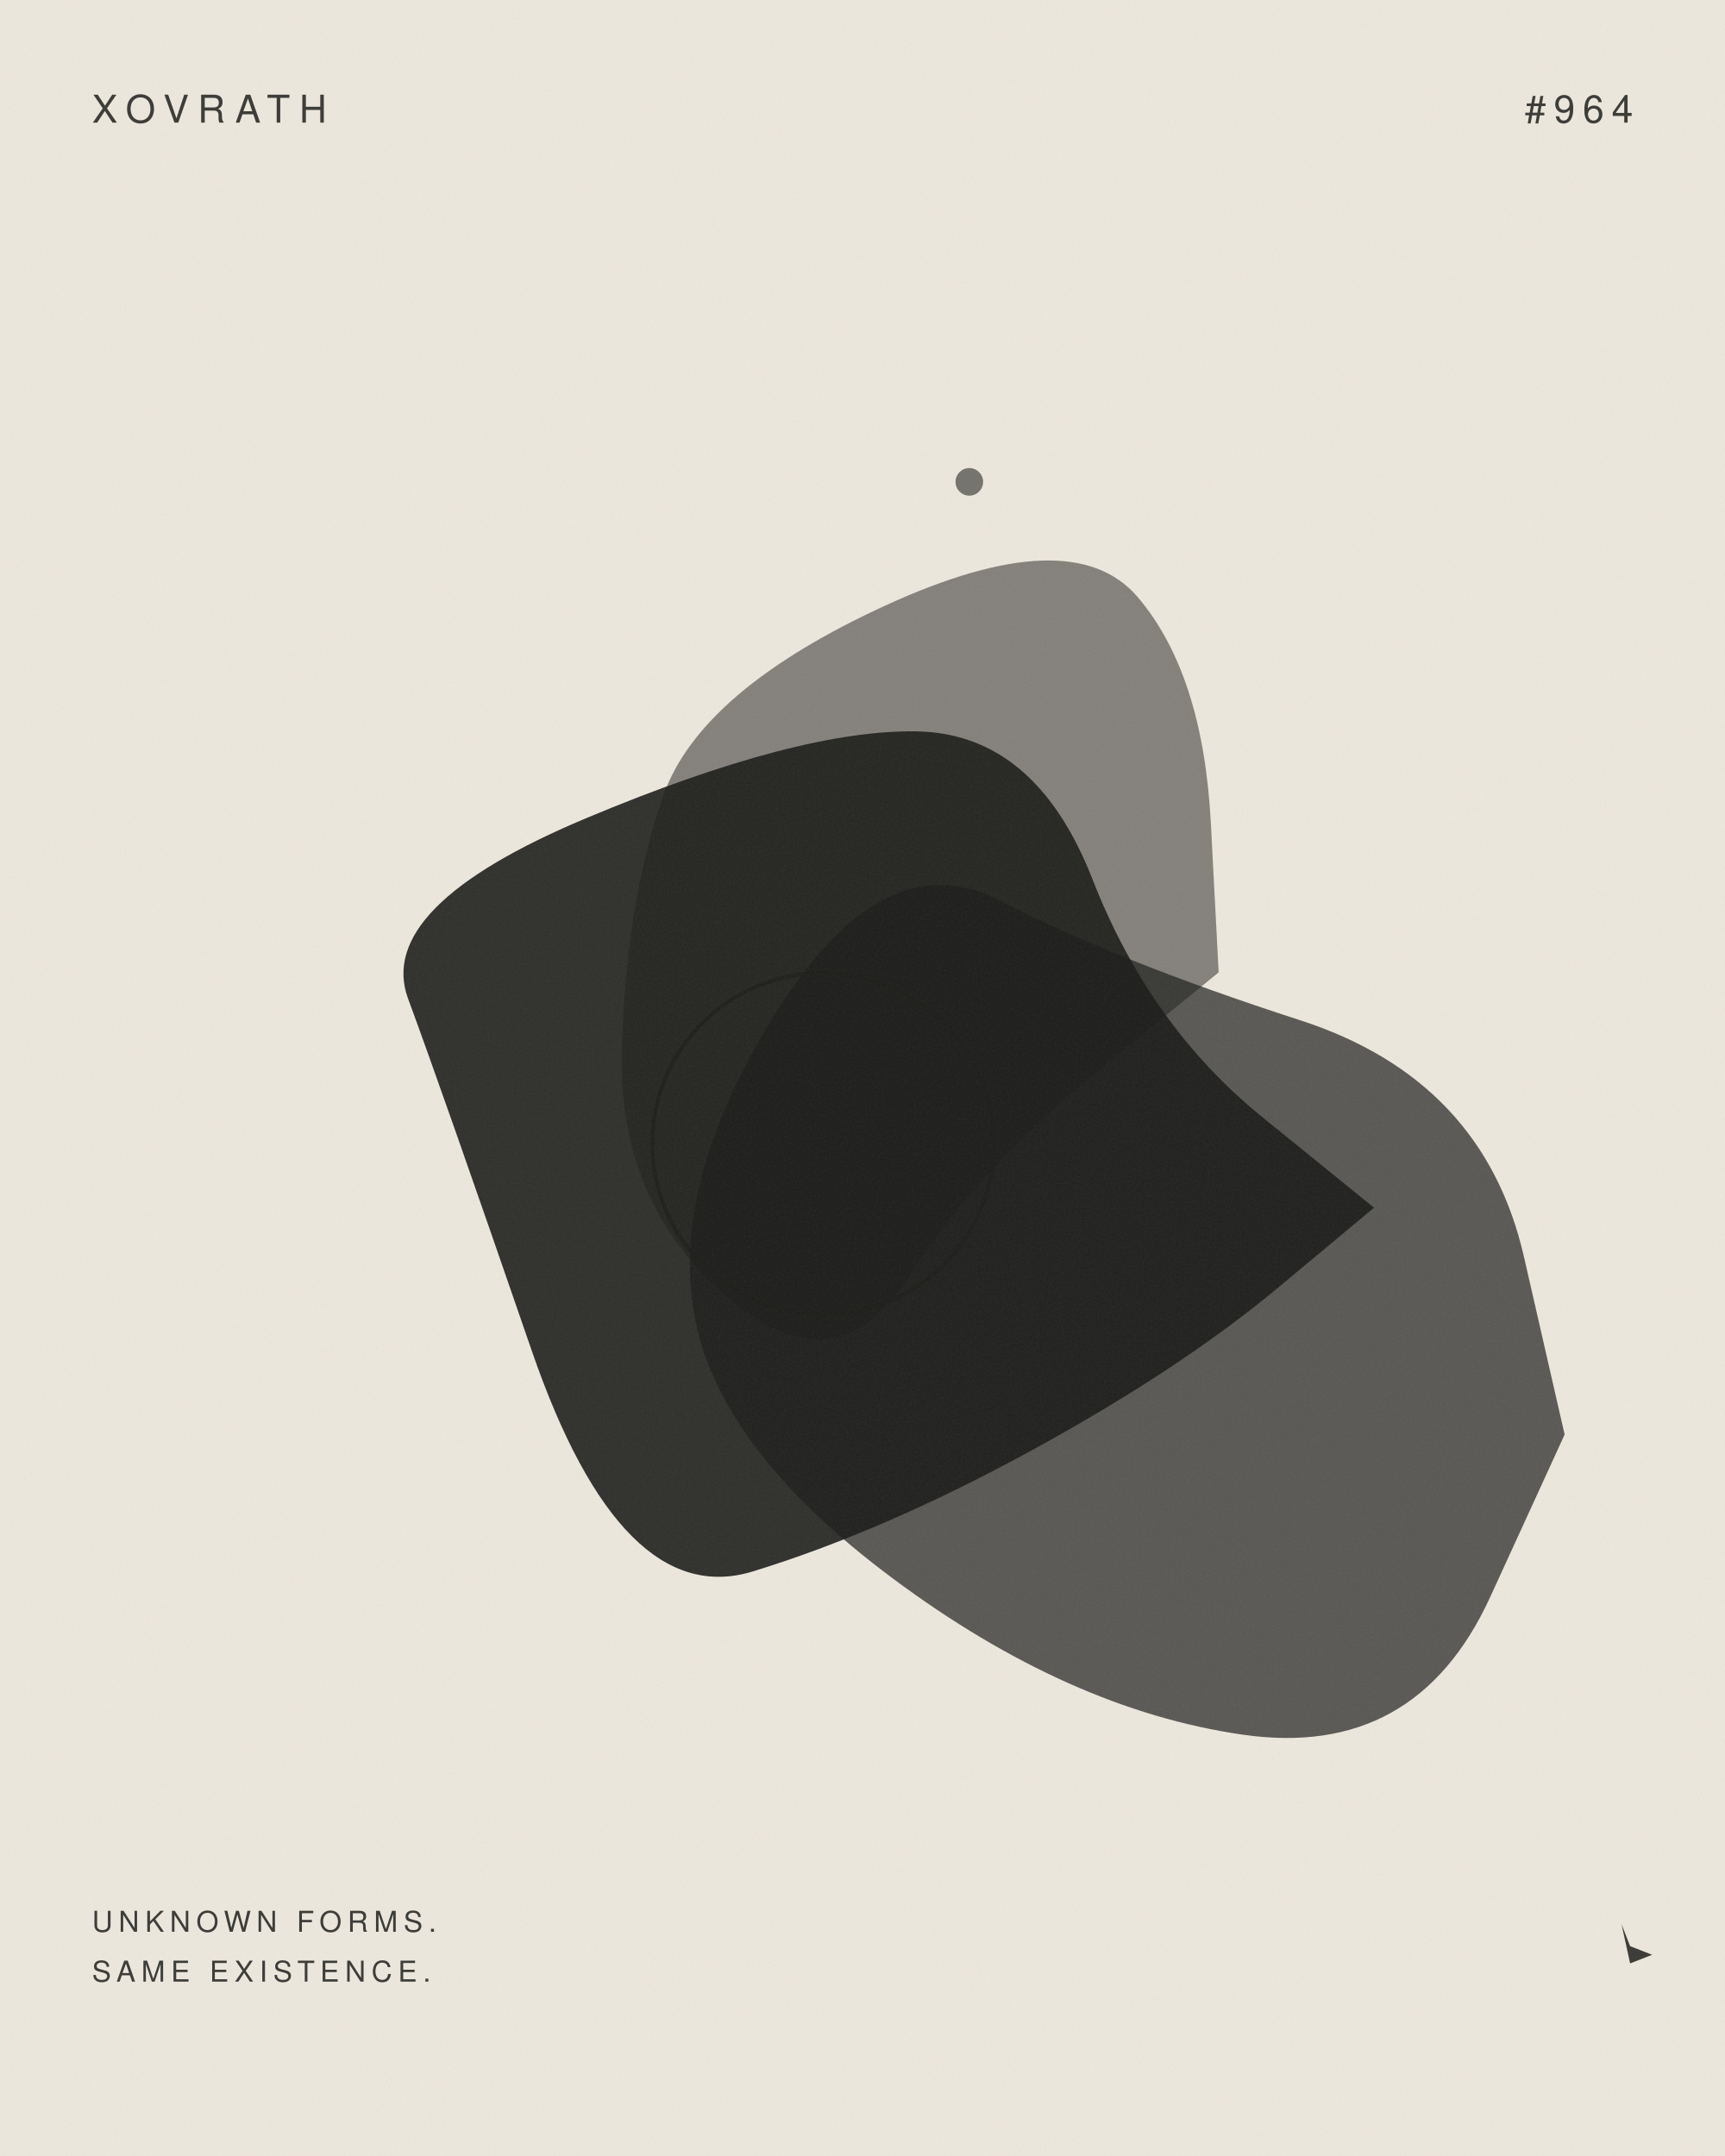
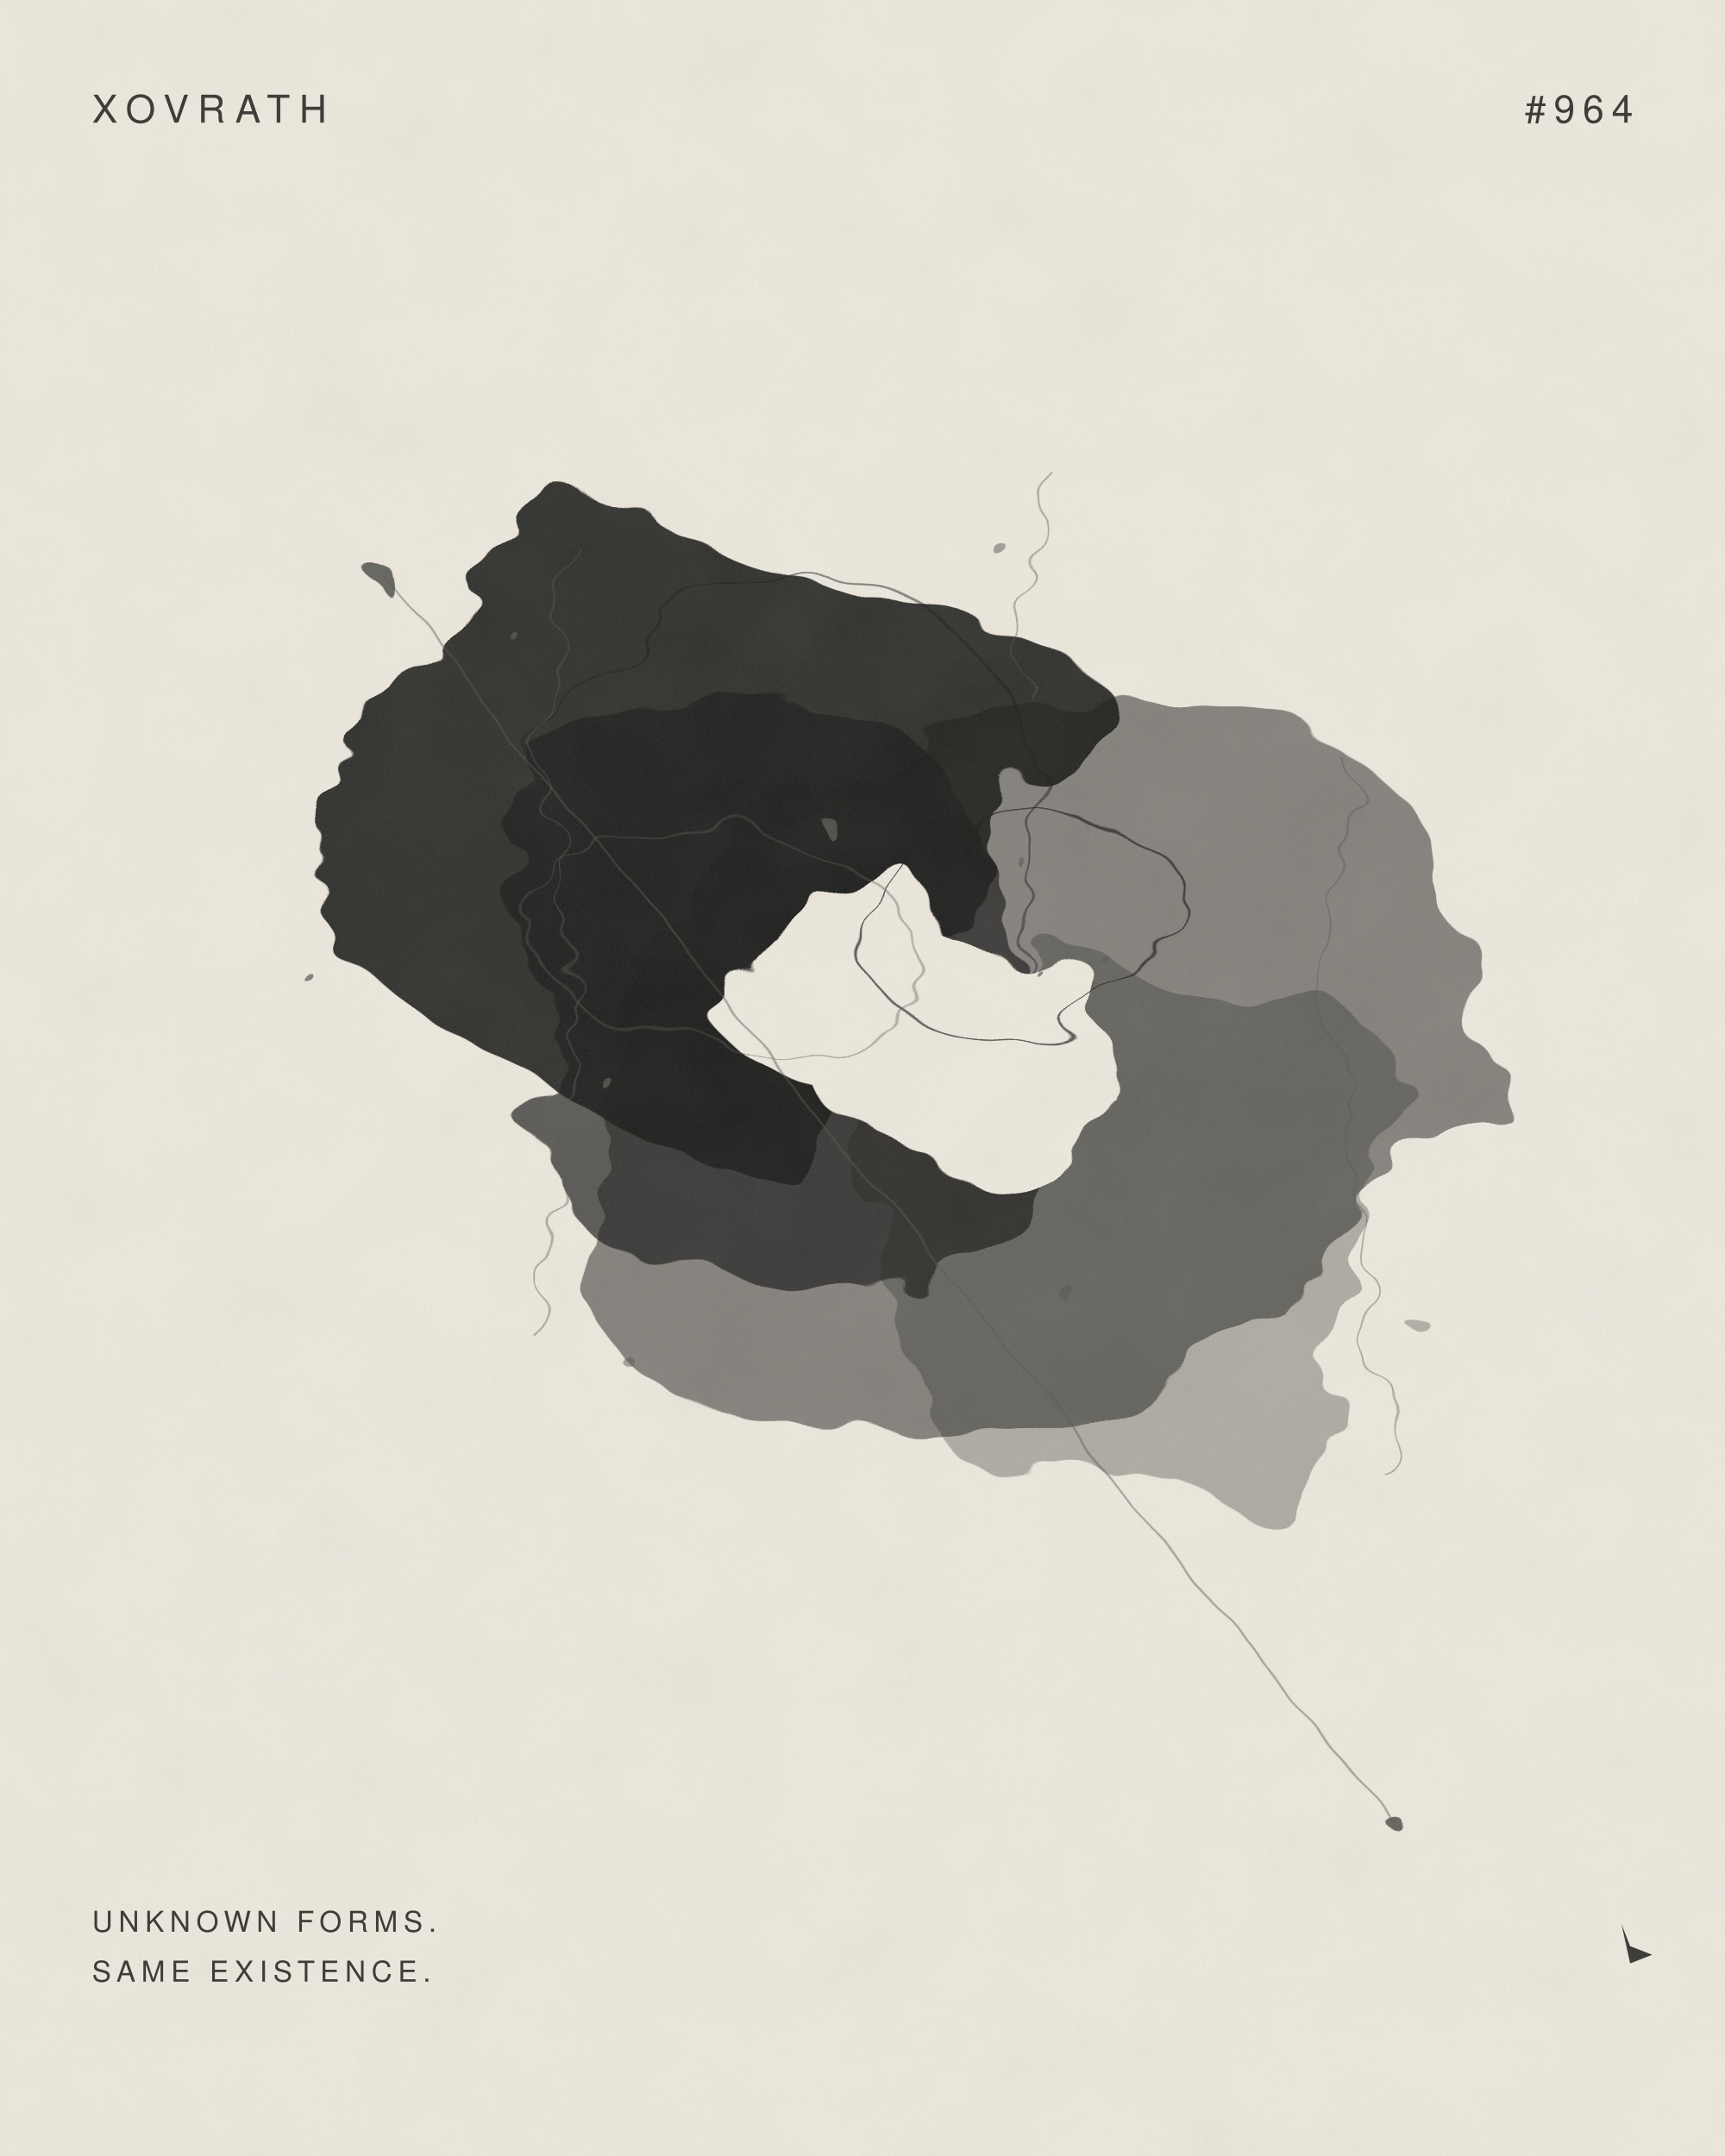
<svg xmlns="http://www.w3.org/2000/svg" viewBox="0 0 900 1125" width="900" height="1125">
+   <defs>
+     <filter id="warp" x="-20%" y="-20%" width="140%" height="140%">
+       <feTurbulence type="fractalNoise" baseFrequency="0.012 0.02" numOctaves="3" seed="91" result="n" />
+       <feDisplacementMap in="SourceGraphic" in2="n" scale="55" />
+     </filter>
+     <filter id="g">
+       <feTurbulence type="fractalNoise" baseFrequency="0.9" numOctaves="2" stitchTiles="stitch" />
+       <feColorMatrix type="saturate" values="0" />
+     </filter>
+     <filter id="g2">
+       <feTurbulence type="fractalNoise" baseFrequency="0.02" numOctaves="4" seed="3" stitchTiles="stitch" />
+       <feColorMatrix type="saturate" values="0" />
+     </filter>
+   </defs>
  <rect width="900" height="1125" fill="#ece7dc" />
  <g transform="rotate(-1.6 450 545)">
-     <path d="M 714.4 637.6 Q 714.4 637.6 662.3 678.6 Q 610.1 719.5 531.9 759.4 Q 453.7 799.3 385 818.3 Q 316.2 837.2 273.1 700.1 Q 230.1 563 213.7 514.6 Q 197.3 466.2 309.3 422.9 Q 421.2 379.6 483 382.5 Q 544.8 385.4 572.4 462.3 Q 600 539.3 657.2 588.5 Z" fill="#1c1c1a" fill-opacity="0.9" />
-     <path d="M 810.5 758.7 Q 810.5 758.7 769.3 842.4 Q 728 926.2 638 910.5 Q 547.9 894.9 458.2 824.1 Q 368.4 753.4 358.2 682.9 Q 348 612.4 406.3 525.7 Q 464.6 439 523.9 472 Q 583.2 504.9 678.2 538.6 Q 773.3 572.2 791.9 665.5 Z" fill="#1c1c1a" fill-opacity="0.7" />
-     <path d="M 636.8 512.6 Q 636.8 512.6 573 561.7 Q 509.2 610.8 469.9 668 Q 430.7 725.1 375.4 674.4 Q 320 623.7 324.4 544.9 Q 328.8 466.2 349.9 411.9 Q 371 357.7 469 316.1 Q 566.9 274.6 600 315.6 Q 633 356.6 634.9 434.6 Z" fill="#1c1c1a" fill-opacity="0.5" />
-     <circle cx="428" cy="596.2" r="89.1" fill="none" stroke="#1c1c1a" stroke-width="2" opacity="0.7" />
-     <circle cx="513.9" cy="253.1" r="7.2" fill="#555550" opacity="0.8" />
+     <g filter="url(#warp)">
+       <circle cx="420" cy="426.4" r="126.4" fill="none" stroke="#1c1c1a" stroke-width="1.5" opacity="0.5" />
+       <path d="M 530.3 415.7 Q 530.3 415.7 502.8 480.6 Q 475.3 545.4 442.8 592.5 Q 410.4 639.6 313.2 577.6 Q 216 515.5 181 494.2 Q 146 472.9 192.5 388.6 Q 238.9 304.2 278.4 274.1 Q 317.8 244 374.5 277.1 Q 431.1 310.2 521.4 334 Q 611.7 357.9 571 386.8 Z" fill="#1c1c1a" fill-opacity="0.9" />
+       <path d="M 526.8 567 Q 526.8 567 527.5 618.3 Q 528.3 669.6 463.4 672 Q 398.5 674.3 336.7 655.2 Q 274.9 636 282.9 571 Q 290.8 505.9 269.7 470.4 Q 248.6 434.9 307.2 396.8 Q 365.8 358.6 411.1 358.9 Q 456.3 359.2 488.4 394.1 Q 520.5 429.1 523.6 498.1 Z" fill="#1c1c1a" fill-opacity="0.7" />
+       <path d="M 772.8 579.4 Q 772.8 579.4 709.7 636.4 Q 646.6 693.5 595.3 726.4 Q 544 759.3 429 743.7 Q 313.9 728.1 306.5 678 Q 299 628 314 545.5 Q 329 463.1 423.4 412.5 Q 517.8 361.9 567.9 361.9 Q 618 361.9 684.4 387.7 Q 750.7 413.5 761.7 496.4 Z" fill="#1c1c1a" fill-opacity="0.5" />
+       <path d="M 693.8 687.9 Q 693.8 687.9 684.3 755.5 Q 674.8 823 644.2 798.2 Q 613.6 773.4 551.6 779.4 Q 489.5 785.5 471.7 719.5 Q 453.9 653.5 453.9 626 Q 453.9 598.6 497.2 531.6 Q 540.4 464.5 579 502 Q 617.7 539.4 682.1 537.8 Q 746.6 536.1 720.2 612 Z" fill="#1c1c1a" fill-opacity="0.3" />
+       <path d="M 580.4 576.2 Q 580.4 576.2 560.3 594.3 Q 540.2 612.4 507 608.5 Q 473.8 604.5 448.6 593 Q 423.4 581.5 430.6 531.1 Q 437.9 480.7 476 488.8 Q 514.2 496.9 545 496.7 Q 575.9 496.6 578.1 536.4 Z" fill="#ece7dc" />
+       <path d="M 504.9 551.7 Q 504.9 551.7 500.2 572.1 Q 495.5 592.6 457.2 582.5 Q 418.9 572.3 393.6 553.8 Q 368.4 535.3 384.4 512.2 Q 400.4 489.2 435.4 463.7 Q 470.5 438.3 484.1 462.6 Q 497.7 486.9 501.3 519.3 Z" fill="#ece7dc" />
+       <ellipse cx="535.8" cy="484.7" rx="83.3" ry="55.7" fill="none" stroke="#1c1c1a" stroke-width="1.2" opacity="0.7" transform="rotate(-12.7 535.8 484.7)" />
+       <ellipse cx="380.7" cy="489.5" rx="103.7" ry="60.7" fill="none" stroke="#555550" stroke-width="1.2" opacity="0.4" transform="rotate(11.3 380.7 489.5)" />
+       <line x1="208.6" y1="295.7" x2="709.9" y2="952.4" stroke="#555550" stroke-width="1" opacity="0.5" />
+       <circle cx="208.6" cy="295.7" r="5.4" fill="#555550" opacity="0.9" />
+       <circle cx="709.9" cy="952.4" r="3.6" fill="#555550" opacity="0.9" />
+       <circle cx="531.3" cy="498.5" r="1.8" fill="#555550" opacity="0.7" />
+       <circle cx="524.8" cy="284.3" r="3.5" fill="#555550" opacity="0.5" />
+       <circle cx="161.6" cy="501.4" r="2.6" fill="#555550" opacity="0.7" />
+       <circle cx="536.6" cy="453.4" r="2.3" fill="#555550" opacity="0.6" />
+       <circle cx="277.2" cy="329.7" r="2.2" fill="#555550" opacity="0.8" />
+       <circle cx="735.9" cy="699.3" r="4.4" fill="#555550" opacity="0.4" />
+       <circle cx="559.6" cy="684.7" r="4" fill="#555550" opacity="0.7" />
+       <circle cx="308.8" cy="554" r="3" fill="#555550" opacity="0.8" />
+       <circle cx="428.2" cy="423.3" r="4.4" fill="#555550" opacity="0.8" />
+       <line x1="539.3" y1="362.5" x2="548" y2="240.1" stroke="#555550" stroke-width="1" opacity="0.45" />
+       <line x1="714.2" y1="775.2" x2="698.2" y2="396.4" stroke="#555550" stroke-width="1" opacity="0.45" />
+       <circle cx="319.4" cy="703" r="2.9" fill="#555550" opacity="0.5" />
+       <line x1="280" y1="697.5" x2="307.1" y2="278.8" stroke="#555550" stroke-width="1" opacity="0.45" />
+       <circle cx="576.2" cy="502.2" r="2.3" fill="#555550" opacity="0.6" />
+     </g>
  </g>
-   <filter id="g">
-     <feTurbulence type="fractalNoise" baseFrequency="0.9" numOctaves="2" stitchTiles="stitch" />
-     <feColorMatrix type="saturate" values="0" />
-   </filter>
-   <rect width="900" height="1125" filter="url(#g)" opacity="0.06" />
+   <rect width="900" height="1125" filter="url(#g)" opacity="0.07" />
+   <rect width="900" height="1125" filter="url(#g2)" opacity="0.06" />
  <text x="48" y="64" font-family="Helvetica, Arial, sans-serif" font-size="20" letter-spacing="5" fill="#3d3d39">XOVRATH</text>
  <text x="852" y="64" text-anchor="end" font-family="Helvetica, Arial, sans-serif" font-size="20" letter-spacing="4" fill="#3d3d39">#964</text>
  <text x="48" y="1008" font-family="Helvetica, Arial, sans-serif" font-size="15" letter-spacing="3" fill="#3d3d39">UNKNOWN FORMS.</text>
  <text x="48" y="1034" font-family="Helvetica, Arial, sans-serif" font-size="15" letter-spacing="3" fill="#3d3d39">SAME EXISTENCE.</text>
  <path d="M 846 1004 L 850.5 1015.5 L 862 1020 L 850.5 1024.5 Z" fill="#3d3d39" />
</svg>
